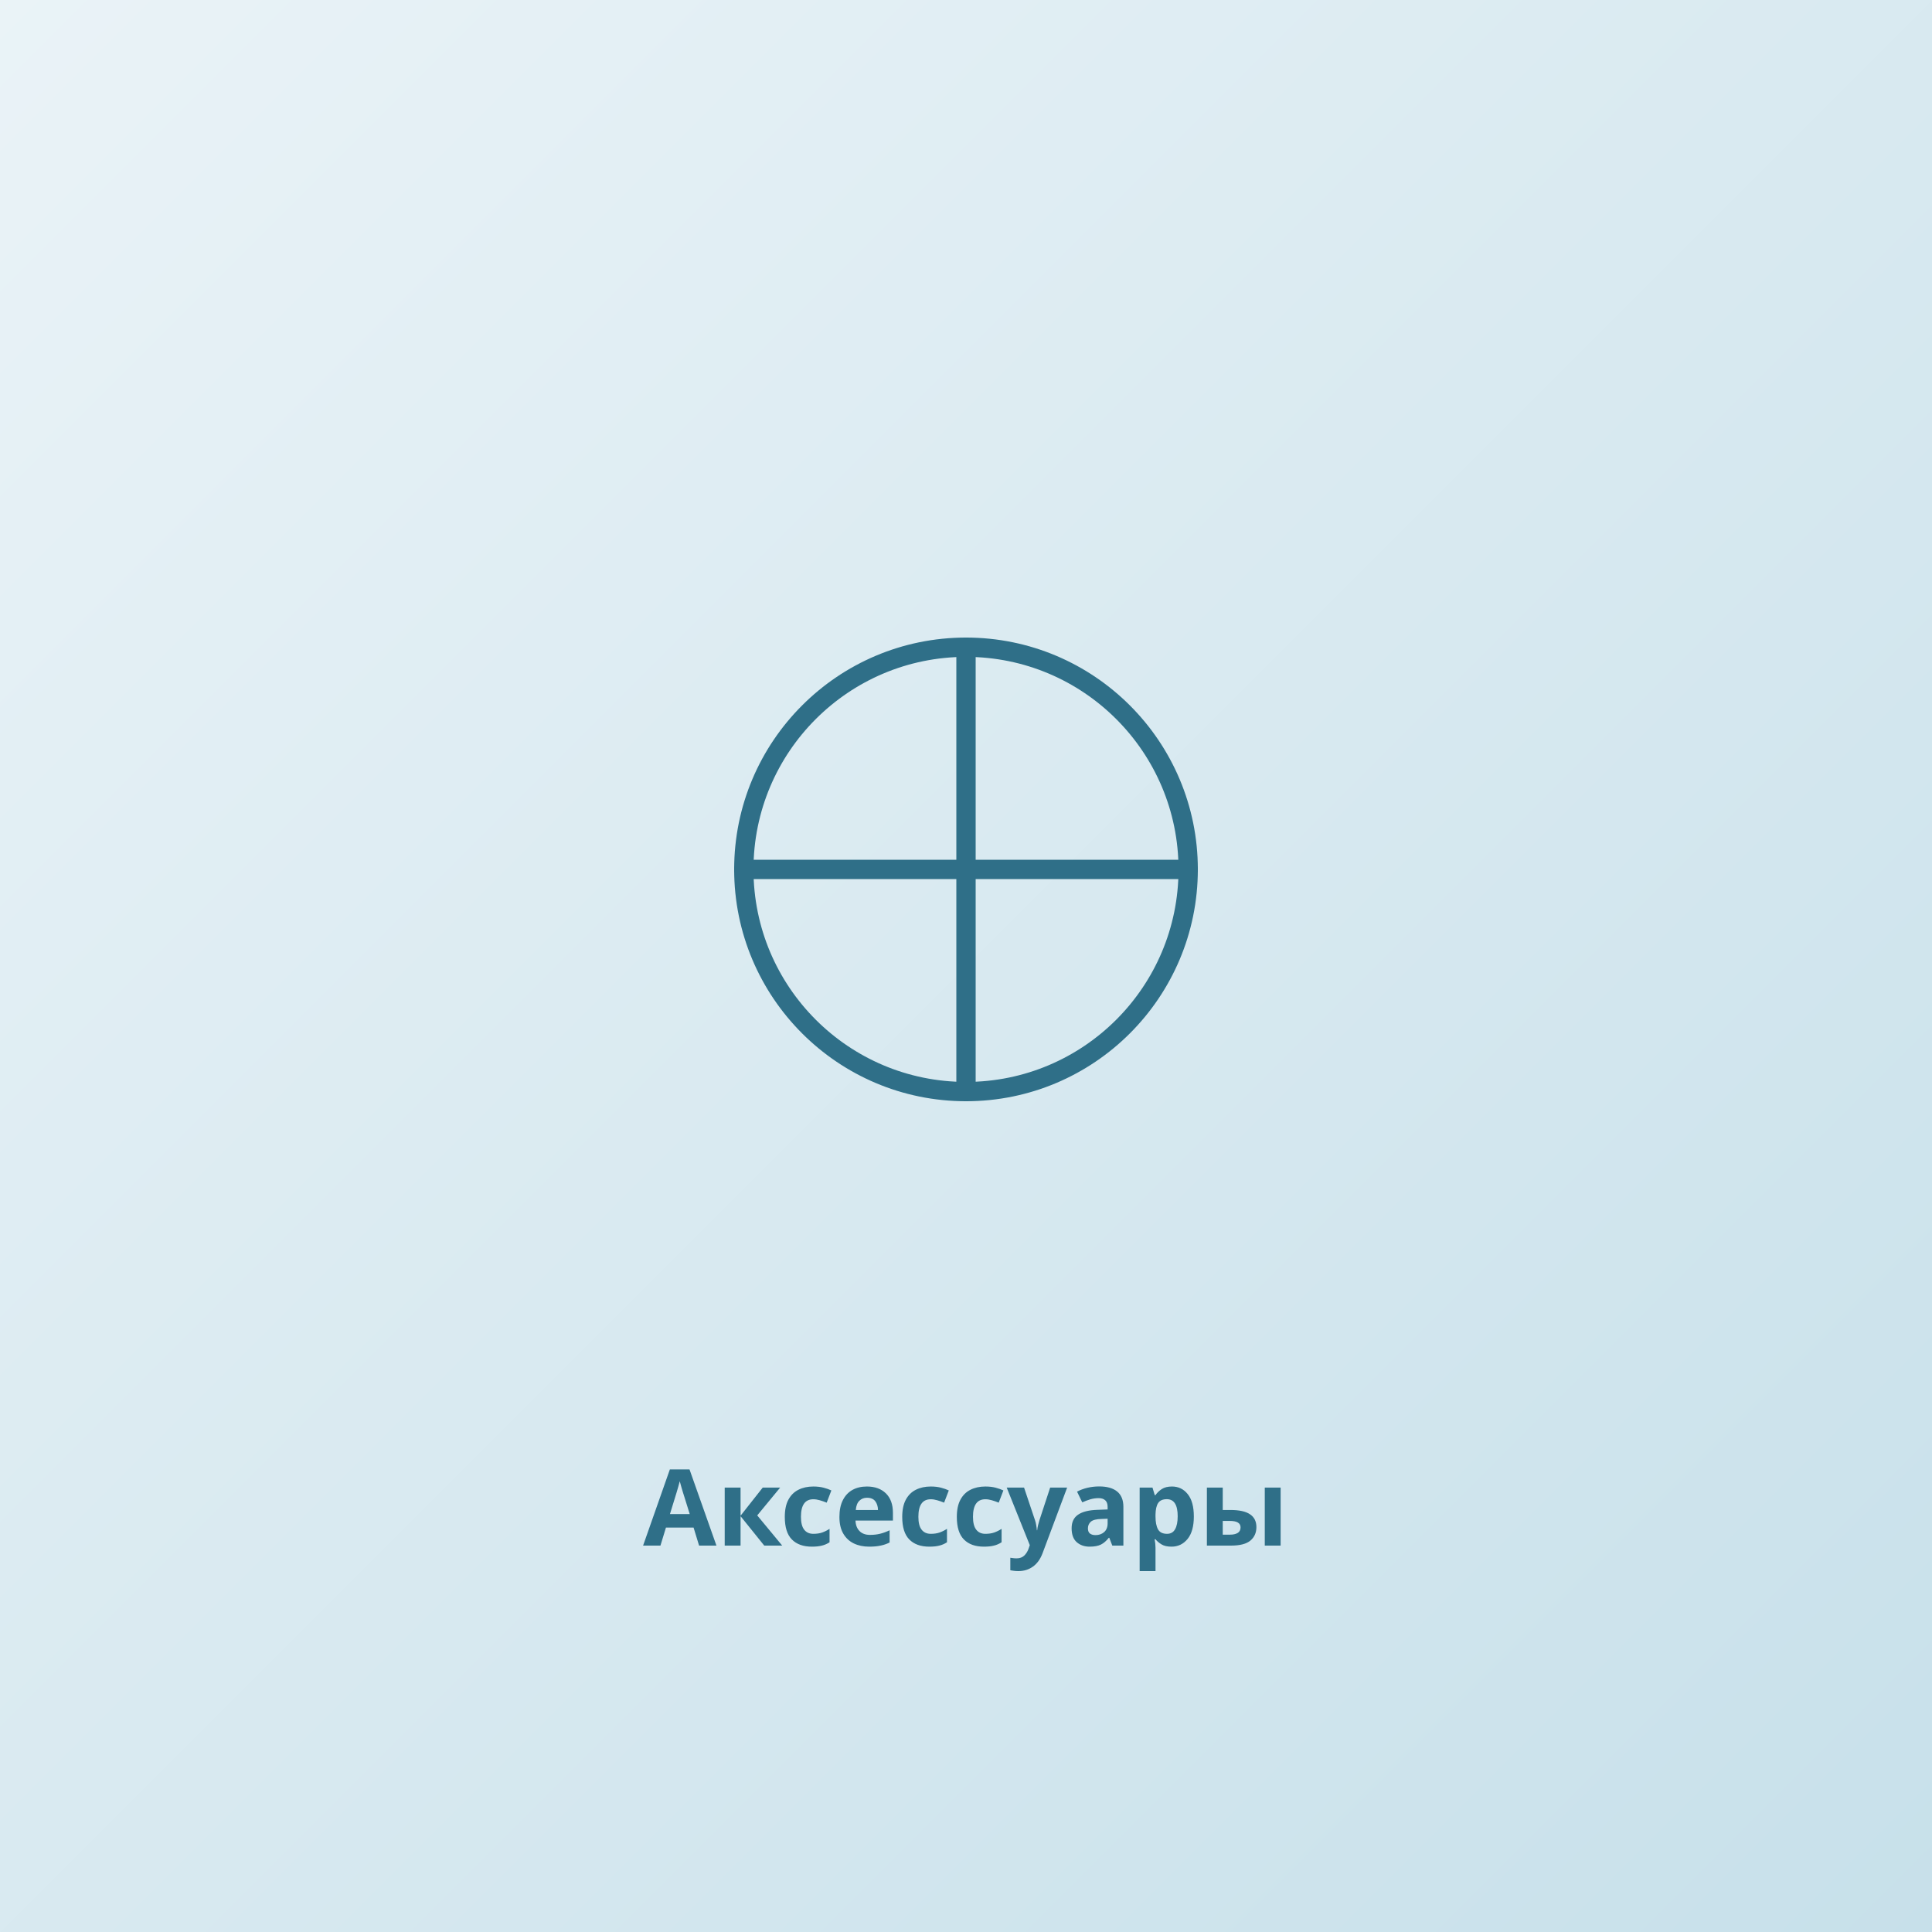
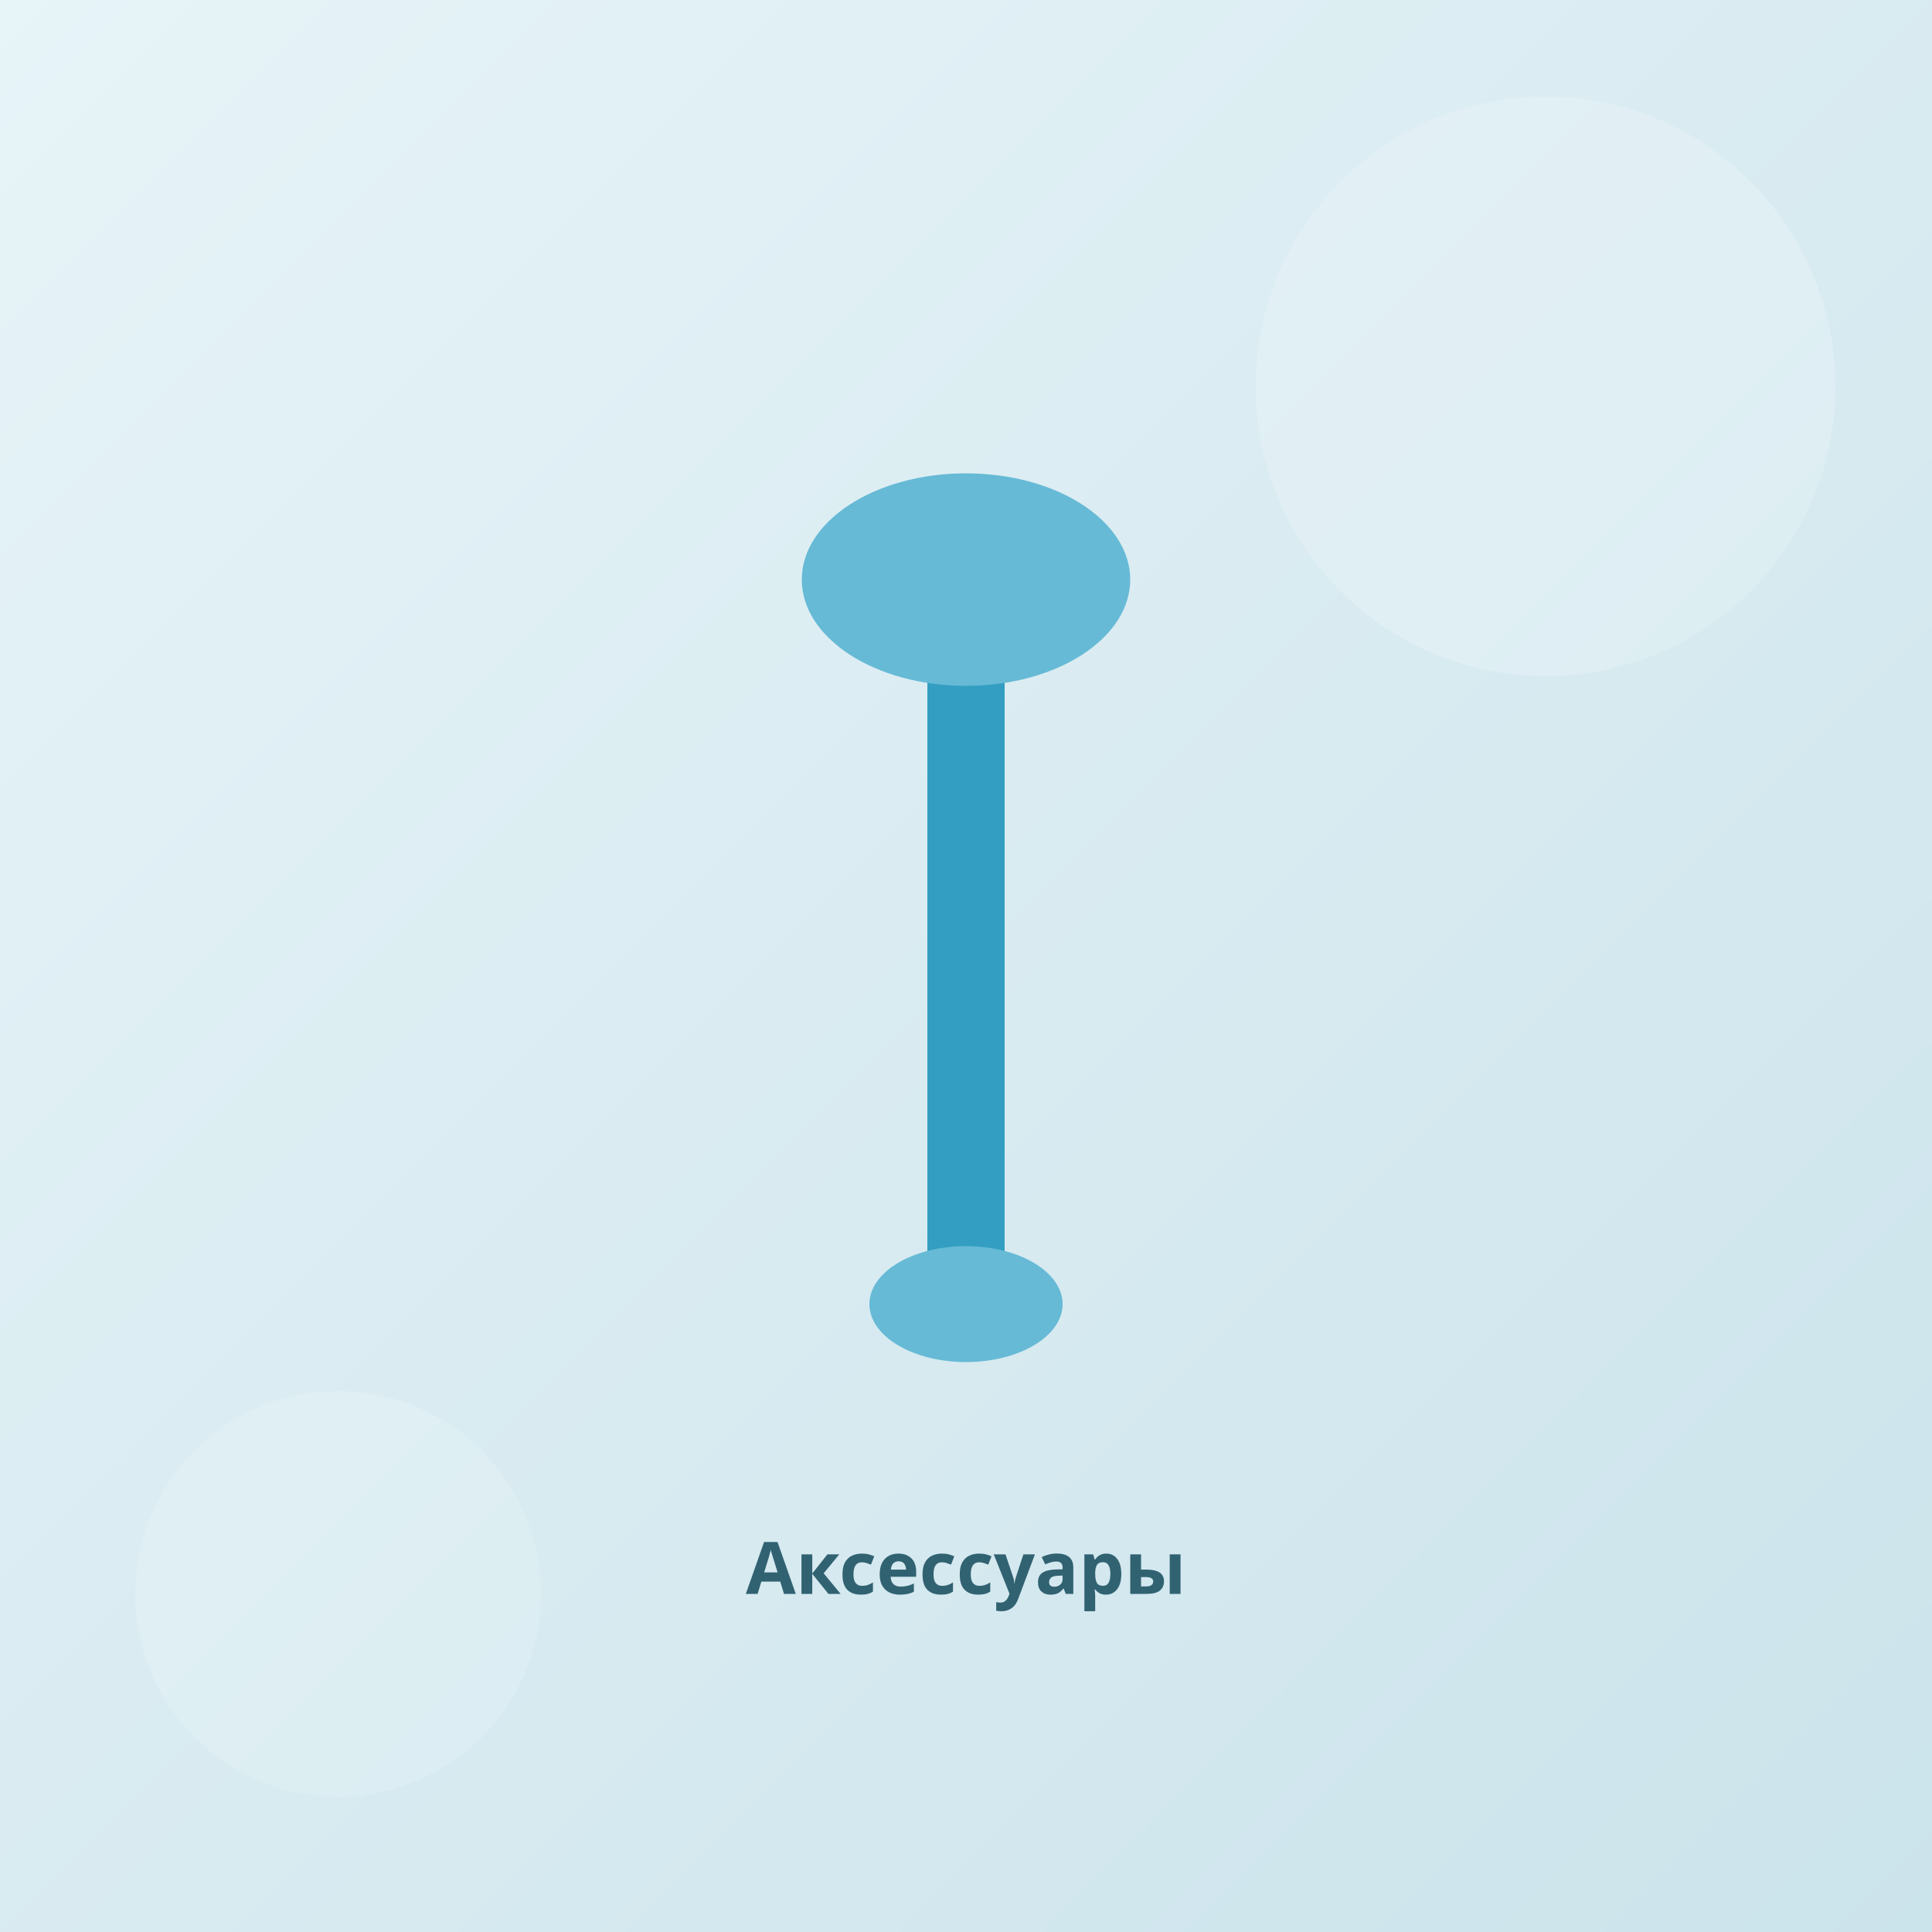
<svg xmlns="http://www.w3.org/2000/svg" viewBox="0 0 400 400" width="400" height="400" role="img" aria-label="Аксессуары">
  <defs>
    <linearGradient id="g" x1="0" y1="0" x2="1" y2="1">
-       <stop offset="0" stop-color="#eaf3f7" />
-       <stop offset="1" stop-color="#c7e0ea" />
+       <stop offset="0" stop-color="hsl(195 55% 94%)" />
+       <stop offset="1" stop-color="hsl(195 45% 86%)" />
    </linearGradient>
  </defs>
  <rect width="400" height="400" fill="url(#g)" />
-   <circle cx="200" cy="180" r="46" fill="none" stroke="#2f6f88" stroke-width="4" />
-   <path d="M200 134v92M154 180h92" stroke="#2f6f88" stroke-width="4" stroke-linecap="round" />
-   <text x="200" y="320" text-anchor="middle" font-family="system-ui, sans-serif" font-size="22" font-weight="600" fill="#2f6f88">Аксессуары</text>
+   <circle cx="320" cy="80" r="60" fill="#ffffff" opacity="0.18" />
+   <circle cx="70" cy="330" r="42" fill="#ffffff" opacity="0.14" />
+   <rect x="192" y="120" width="16" height="150" rx="8" fill="hsl(195 58% 48%)" />
+   <ellipse cx="200" cy="120" rx="34" ry="22" fill="hsl(195 58% 62%)" />
+   <ellipse cx="200" cy="270" rx="20" ry="12" fill="hsl(195 58% 62%)" />
+   <text x="200" y="330" text-anchor="middle" font-family="system-ui, sans-serif" font-size="15" font-weight="600" fill="hsl(195 40% 32%)">Аксессуары</text>
</svg>
